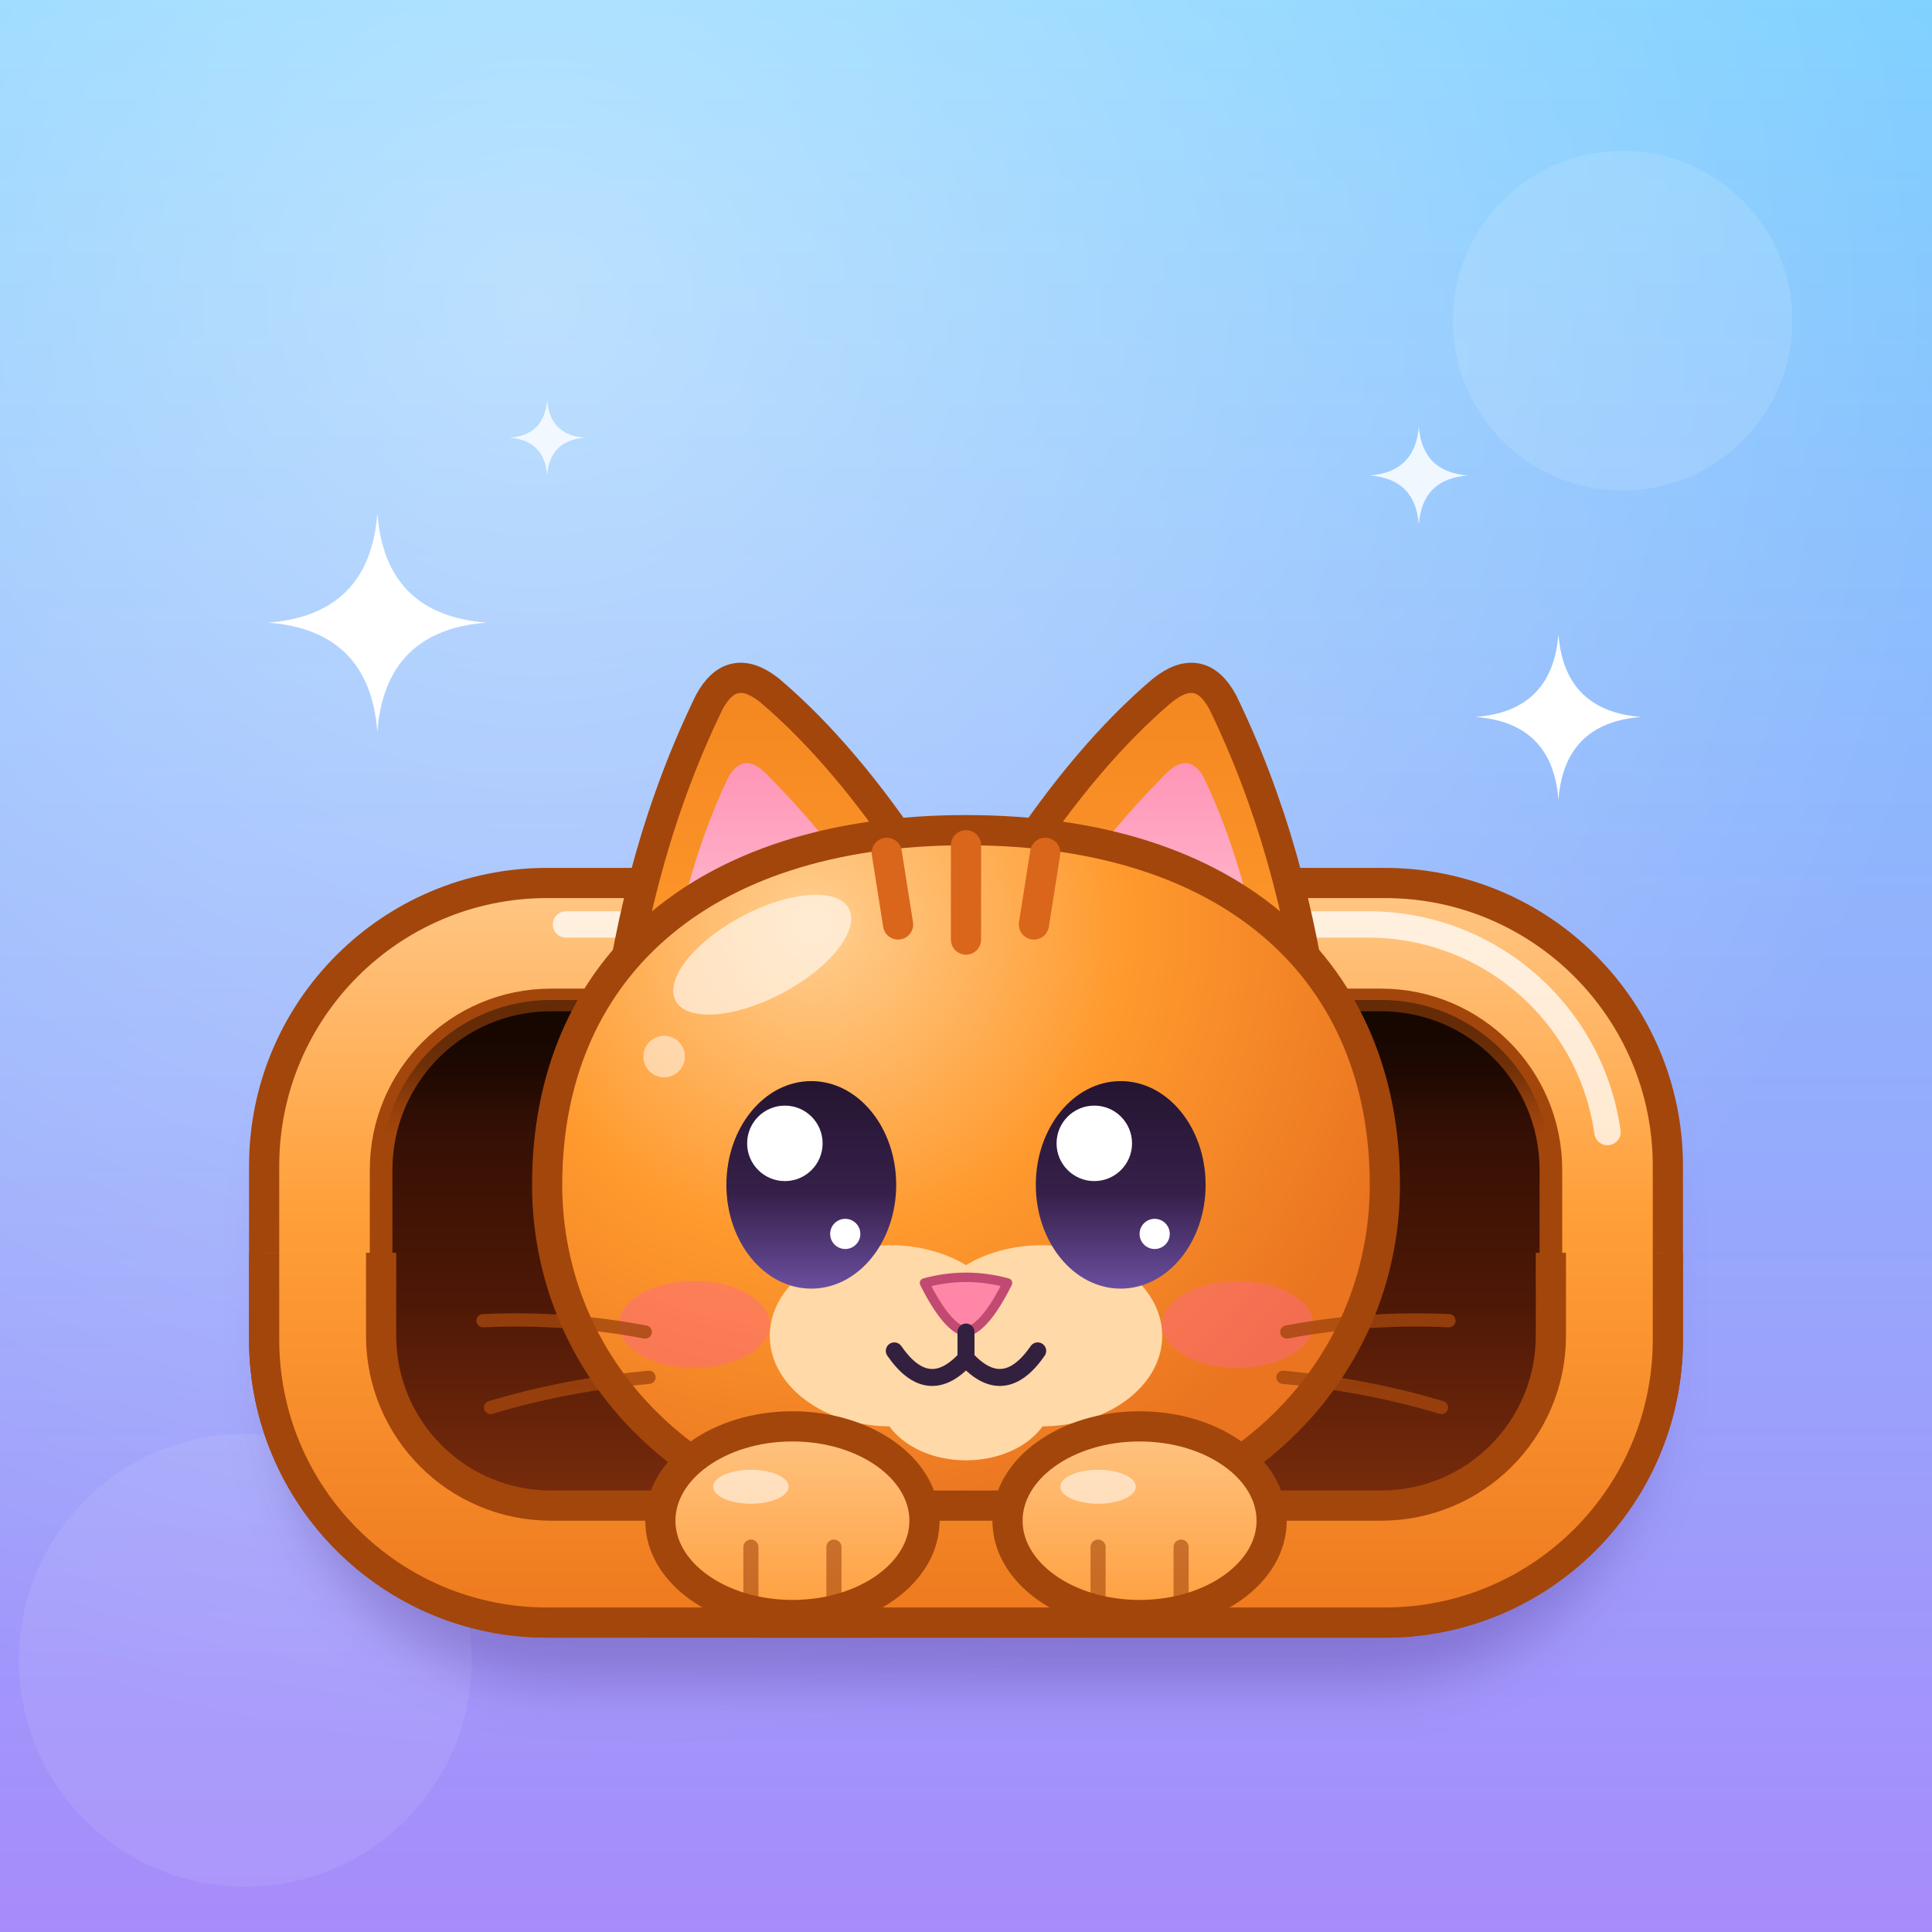
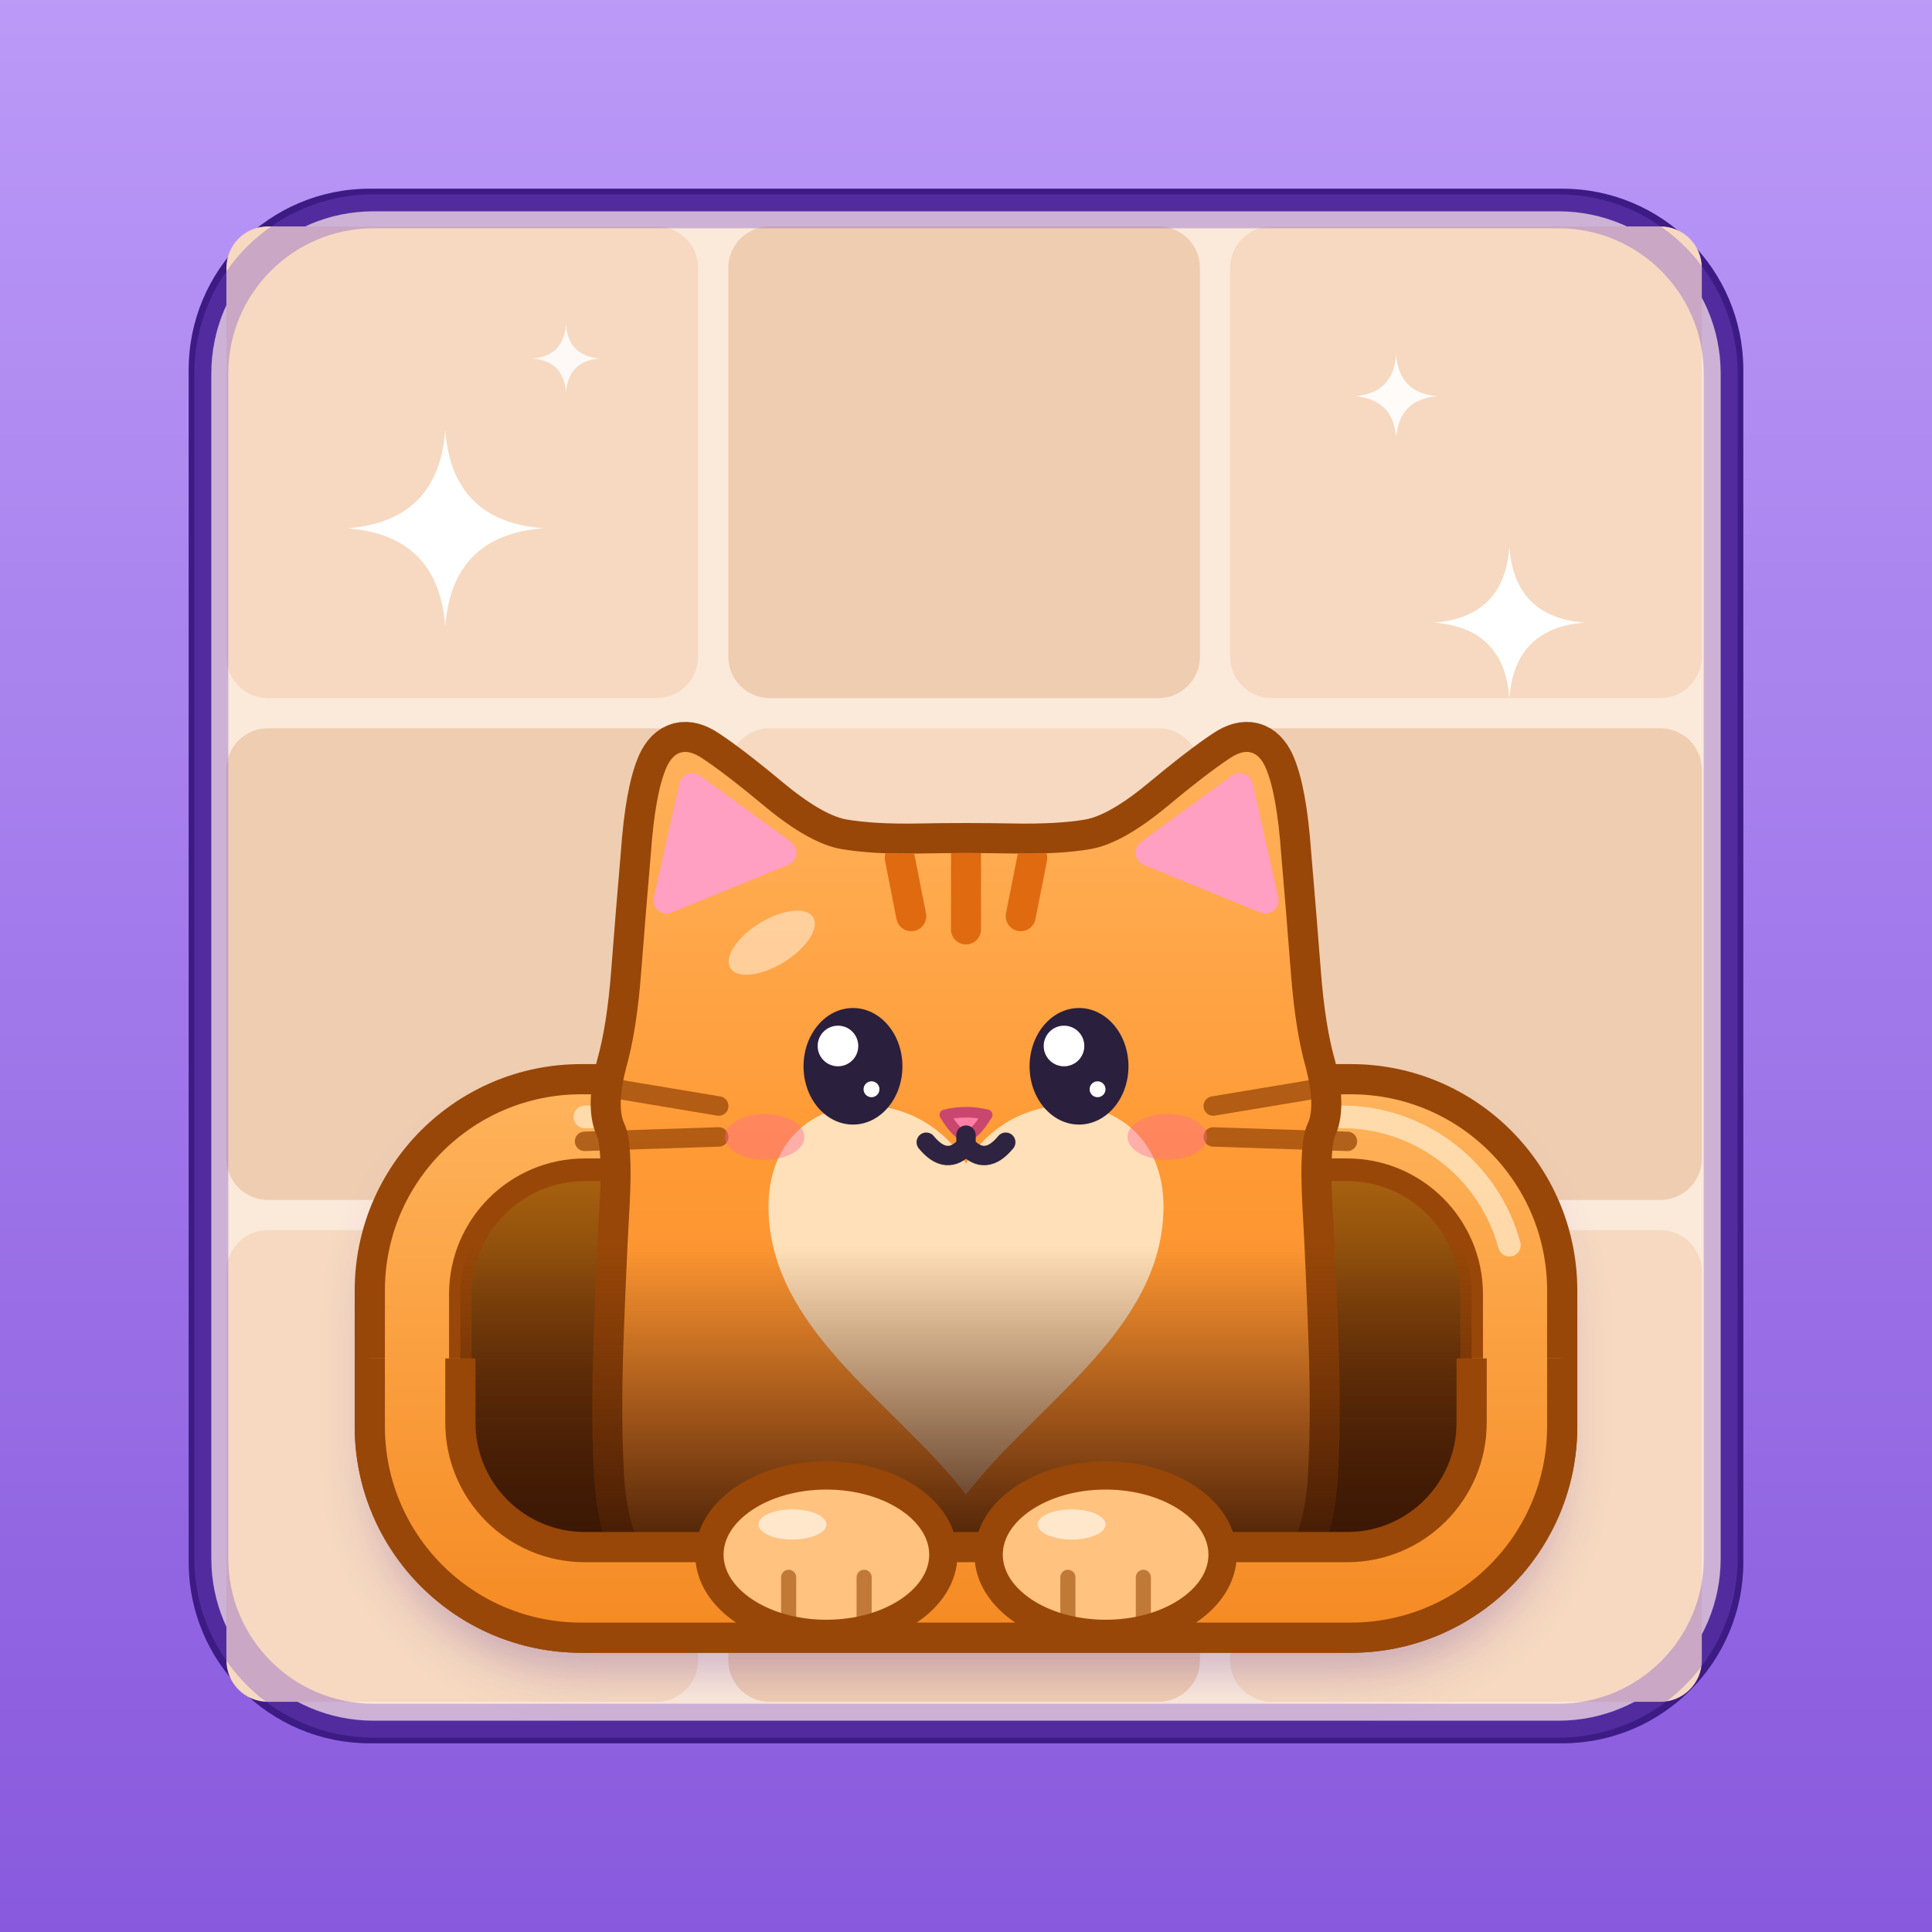
<svg xmlns="http://www.w3.org/2000/svg" viewBox="0 0 1024 1024" width="1024" height="1024">
  <defs>
-     <linearGradient id="bg" x1="0" y1="0" x2="0" y2="1">
-       <stop offset="0" stop-color="#7FD1FF" />
-       <stop offset="0.55" stop-color="#93AEFC" />
-       <stop offset="1" stop-color="#A78BFA" />
+     <linearGradient id="frame" x1="0" y1="0" x2="0" y2="1">
+       <stop offset="0" stop-color="#B591F7" />
+       <stop offset="1" stop-color="#7E4BDA" />
    </linearGradient>
-     <radialGradient id="sky" cx="0.28" cy="0.16" r="0.75">
-       <stop offset="0" stop-color="#FFFFFF" stop-opacity="0.45" />
-       <stop offset="1" stop-color="#FFFFFF" stop-opacity="0" />
-     </radialGradient>
-     <linearGradient id="rim" x1="0" y1="468" x2="0" y2="860" gradientUnits="userSpaceOnUse">
-       <stop offset="0" stop-color="#FFC786" />
-       <stop offset="0.45" stop-color="#FF9F38" />
-       <stop offset="1" stop-color="#EE7A1E" />
+     <linearGradient id="rim" x1="0" y1="572" x2="0" y2="868" gradientUnits="userSpaceOnUse">
+       <stop offset="0" stop-color="#FFB45C" />
+       <stop offset="1" stop-color="#F58A22" />
    </linearGradient>
-     <linearGradient id="pit" x1="0" y1="530" x2="0" y2="798" gradientUnits="userSpaceOnUse">
-       <stop offset="0" stop-color="#220A02" />
-       <stop offset="0.6" stop-color="#4E1806" />
-       <stop offset="1" stop-color="#7A2C0C" />
+     <linearGradient id="pit" x1="0" y1="620" x2="0" y2="820" gradientUnits="userSpaceOnUse">
+       <stop offset="0" stop-color="#A9620F" />
+       <stop offset="0.55" stop-color="#6A3509" />
+       <stop offset="1" stop-color="#3E1B05" />
    </linearGradient>
-     <radialGradient id="fur" cx="430" cy="490" r="330" gradientUnits="userSpaceOnUse">
-       <stop offset="0" stop-color="#FFCF91" />
-       <stop offset="0.5" stop-color="#FF9A2E" />
-       <stop offset="1" stop-color="#EA7420" />
-     </radialGradient>
-     <linearGradient id="ear" x1="0" y1="350" x2="0" y2="540" gradientUnits="userSpaceOnUse">
-       <stop offset="0" stop-color="#F3861F" />
-       <stop offset="1" stop-color="#FF9A2E" />
+     <linearGradient id="fur" x1="0" y1="-0.5" x2="0" y2="0.47" gradientUnits="userSpaceOnUse">
+       <stop offset="0" stop-color="#FFB25C" />
+       <stop offset="0.5" stop-color="#FF9933" />
+       <stop offset="1" stop-color="#F68A2A" />
    </linearGradient>
-     <linearGradient id="inner" x1="0" y1="390" x2="0" y2="520" gradientUnits="userSpaceOnUse">
-       <stop offset="0" stop-color="#FF8FB2" />
-       <stop offset="1" stop-color="#FFC4D6" />
+     <linearGradient id="sink" x1="0" y1="660" x2="0" y2="820" gradientUnits="userSpaceOnUse">
+       <stop offset="0" stop-color="#4F2006" stop-opacity="0" />
+       <stop offset="1" stop-color="#3A1604" stop-opacity="0.9" />
    </linearGradient>
-     <linearGradient id="eye" x1="0" y1="570" x2="0" y2="684" gradientUnits="userSpaceOnUse">
-       <stop offset="0" stop-color="#24142F" />
-       <stop offset="0.55" stop-color="#36204A" />
-       <stop offset="1" stop-color="#6B4FA0" />
-     </linearGradient>
-     <linearGradient id="paw" x1="0" y1="762" x2="0" y2="856" gradientUnits="userSpaceOnUse">
-       <stop offset="0" stop-color="#FFC27F" />
-       <stop offset="1" stop-color="#FF9F3E" />
-     </linearGradient>
-     <radialGradient id="shade" cx="512" cy="560" r="260" gradientUnits="userSpaceOnUse">
-       <stop offset="0" stop-color="#000000" stop-opacity="0.55" />
-       <stop offset="1" stop-color="#000000" stop-opacity="0" />
-     </radialGradient>
-     <filter id="soft" x="-20%" y="-20%" width="140%" height="140%">
-       <feGaussianBlur stdDeviation="14" />
-     </filter>
    <clipPath id="front">
-       <rect x="0" y="664" width="1024" height="360" />
+       <rect x="0" y="720" width="1024" height="304" />
    </clipPath>
    <clipPath id="pitClip">
-       <path d="M292,530 H732 A90,90 0 0 1 822,620 V708 A90,90 0 0 1 732,798 H292 A90,90 0 0 1 202,708 V620 A90,90 0 0 1 292,530 Z" />
+       <path d="M310,620 H714 A66,66 0 0 1 780,686 V754 A66,66 0 0 1 714,820 H310 A66,66 0 0 1 244,754 V686 A66,66 0 0 1 310,620 Z" />
    </clipPath>
+     <clipPath id="loafClip">
+       <path d="M-0.053,-0.371 Q0,-0.372 0.053,-0.371 Q0.106,-0.37 0.141,-0.376 Q0.176,-0.382 0.225,-0.422 Q0.273,-0.462 0.299,-0.479 Q0.326,-0.497 0.339,-0.469 Q0.352,-0.44 0.357,-0.37 Q0.363,-0.3 0.368,-0.235 Q0.373,-0.17 0.385,-0.128 Q0.396,-0.085 0.387,-0.065 Q0.377,-0.045 0.381,0.028 Q0.385,0.1 0.388,0.185 Q0.391,0.27 0.387,0.338 Q0.382,0.405 0.354,0.435 Q0.326,0.465 0.251,0.468 Q0.176,0.47 0.088,0.47 Q0,0.47 -0.088,0.47 Q-0.176,0.47 -0.251,0.468 Q-0.326,0.465 -0.354,0.435 Q-0.382,0.405 -0.387,0.338 Q-0.391,0.27 -0.388,0.185 Q-0.385,0.1 -0.381,0.028 Q-0.377,-0.045 -0.387,-0.065 Q-0.396,-0.085 -0.385,-0.128 Q-0.373,-0.17 -0.368,-0.235 Q-0.363,-0.3 -0.357,-0.37 Q-0.352,-0.44 -0.339,-0.469 Q-0.326,-0.497 -0.299,-0.479 Q-0.273,-0.462 -0.225,-0.422 Q-0.176,-0.382 -0.141,-0.376 Q-0.106,-0.37 -0.053,-0.371 Z" />
+     </clipPath>
+     <filter id="soft" x="-20%" y="-20%" width="140%" height="140%">
+       <feGaussianBlur stdDeviation="12" />
+     </filter>
    <path id="spark" d="M0,-1 Q0.07,-0.07 1,0 Q0.07,0.07 0,1 Q-0.07,0.07 -1,0 Q-0.07,-0.07 0,-1 Z" />
  </defs>
-   <rect width="1024" height="1024" fill="url(#bg)" />
-   <rect width="1024" height="1024" fill="url(#sky)" />
-   <circle cx="860" cy="170" r="90" fill="#FFFFFF" opacity="0.12" />
-   <circle cx="130" cy="880" r="120" fill="#FFFFFF" opacity="0.08" />
-   <rect x="150" y="500" width="724" height="392" rx="150" fill="#4A2A80" opacity="0.32" filter="url(#soft)" />
-   <path d="M290,468 H734 A150,150 0 0 1 884,618 V710 A150,150 0 0 1 734,860 H290 A150,150 0 0 1 140,710 V618 A150,150 0 0 1 290,468 Z" fill="url(#rim)" stroke="#A3460C" stroke-width="16" />
-   <path d="M300,490 H724 A128,128 0 0 1 852,600" fill="none" stroke="#FFFFFF" stroke-opacity="0.75" stroke-width="14" stroke-linecap="round" />
-   <path d="M292,530 H732 A90,90 0 0 1 822,620 V708 A90,90 0 0 1 732,798 H292 A90,90 0 0 1 202,708 V620 A90,90 0 0 1 292,530 Z" fill="url(#pit)" stroke="#A3460C" stroke-width="12" />
+   <rect width="1024" height="1024" fill="url(#frame)" />
+   <rect width="1024" height="1024" fill="#FFFFFF" opacity="0.08" />
+   <path d="M196,100 H828 A96,96 0 0 1 924,196 V828 A96,96 0 0 1 828,924 H196 A96,96 0 0 1 100,828 V196 A96,96 0 0 1 196,100 Z" fill="#3D1B85" />
+   <path d="M198,112 H826 A86,86 0 0 1 912,198 V826 A86,86 0 0 1 826,912 H198 A86,86 0 0 1 112,826 V198 A86,86 0 0 1 198,112 Z" fill="#FBE9DA" />
+   <path d="M142,120 H348 A22,22 0 0 1 370,142 V348 A22,22 0 0 1 348,370 H142 A22,22 0 0 1 120,348 V142 A22,22 0 0 1 142,120 Z" fill="#F6D9C0" />
+   <path d="M408,120 H614 A22,22 0 0 1 636,142 V348 A22,22 0 0 1 614,370 H408 A22,22 0 0 1 386,348 V142 A22,22 0 0 1 408,120 Z" fill="#EFCDB1" />
+   <path d="M674,120 H880 A22,22 0 0 1 902,142 V348 A22,22 0 0 1 880,370 H674 A22,22 0 0 1 652,348 V142 A22,22 0 0 1 674,120 Z" fill="#F6D9C0" />
+   <path d="M142,386 H348 A22,22 0 0 1 370,408 V614 A22,22 0 0 1 348,636 H142 A22,22 0 0 1 120,614 V408 A22,22 0 0 1 142,386 Z" fill="#EFCDB1" />
+   <path d="M408,386 H614 A22,22 0 0 1 636,408 V614 A22,22 0 0 1 614,636 H408 A22,22 0 0 1 386,614 V408 A22,22 0 0 1 408,386 Z" fill="#F6D9C0" />
+   <path d="M674,386 H880 A22,22 0 0 1 902,408 V614 A22,22 0 0 1 880,636 H674 A22,22 0 0 1 652,614 V408 A22,22 0 0 1 674,386 Z" fill="#EFCDB1" />
+   <path d="M142,652 H348 A22,22 0 0 1 370,674 V880 A22,22 0 0 1 348,902 H142 A22,22 0 0 1 120,880 V674 A22,22 0 0 1 142,652 Z" fill="#F6D9C0" />
+   <path d="M408,652 H614 A22,22 0 0 1 636,674 V880 A22,22 0 0 1 614,902 H408 A22,22 0 0 1 386,880 V674 A22,22 0 0 1 408,652 Z" fill="#EFCDB1" />
+   <path d="M674,652 H880 A22,22 0 0 1 902,674 V880 A22,22 0 0 1 880,902 H674 A22,22 0 0 1 652,880 V674 A22,22 0 0 1 674,652 Z" fill="#F6D9C0" />
+   <path d="M198,112 H826 A86,86 0 0 1 912,198 V826 A86,86 0 0 1 826,912 H198 A86,86 0 0 1 112,826 V198 A86,86 0 0 1 198,112 Z" fill="none" stroke="#7A4ACB" stroke-opacity="0.35" stroke-width="18" />
+   <path d="M308,572 H716 A112,112 0 0 1 828,684 V756 A112,112 0 0 1 716,868 H308 A112,112 0 0 1 196,756 V684 A112,112 0 0 1 308,572 Z" fill="#5A2C99" opacity="0.28" filter="url(#soft)" transform="translate(0 18)" />
+   <path d="M308,572 H716 A112,112 0 0 1 828,684 V756 A112,112 0 0 1 716,868 H308 A112,112 0 0 1 196,756 V684 A112,112 0 0 1 308,572 Z" fill="url(#rim)" stroke="#984708" stroke-width="16" />
+   <path d="M310,592 H714 A92,92 0 0 1 800,660" fill="none" stroke="#FFE2BA" stroke-opacity="0.85" stroke-width="12" stroke-linecap="round" />
+   <path d="M310,620 H714 A66,66 0 0 1 780,686 V754 A66,66 0 0 1 714,820 H310 A66,66 0 0 1 244,754 V686 A66,66 0 0 1 310,620 Z" fill="url(#pit)" stroke="#984708" stroke-width="12" />
+   <g transform="translate(512 626) scale(468)">
+     <path d="M-0.053,-0.371 Q0,-0.372 0.053,-0.371 Q0.106,-0.37 0.141,-0.376 Q0.176,-0.382 0.225,-0.422 Q0.273,-0.462 0.299,-0.479 Q0.326,-0.497 0.339,-0.469 Q0.352,-0.44 0.357,-0.37 Q0.363,-0.3 0.368,-0.235 Q0.373,-0.17 0.385,-0.128 Q0.396,-0.085 0.387,-0.065 Q0.377,-0.045 0.381,0.028 Q0.385,0.1 0.388,0.185 Q0.391,0.27 0.387,0.338 Q0.382,0.405 0.354,0.435 Q0.326,0.465 0.251,0.468 Q0.176,0.47 0.088,0.47 Q0,0.47 -0.088,0.47 Q-0.176,0.47 -0.251,0.468 Q-0.326,0.465 -0.354,0.435 Q-0.382,0.405 -0.387,0.338 Q-0.391,0.27 -0.388,0.185 Q-0.385,0.1 -0.381,0.028 Q-0.377,-0.045 -0.387,-0.065 Q-0.396,-0.085 -0.385,-0.128 Q-0.373,-0.17 -0.368,-0.235 Q-0.363,-0.3 -0.357,-0.37 Q-0.352,-0.44 -0.339,-0.469 Q-0.326,-0.497 -0.299,-0.479 Q-0.273,-0.462 -0.225,-0.422 Q-0.176,-0.382 -0.141,-0.376 Q-0.106,-0.37 -0.053,-0.371 Z" fill="url(#fur)" stroke="#984708" stroke-width="0.068" stroke-linejoin="round" paint-order="stroke" />
+     <g clip-path="url(#loafClip)">
+       <path d="M0.207,-0.372 L0.31,-0.447 L0.339,-0.318 Z M-0.207,-0.372 L-0.31,-0.447 L-0.339,-0.318 Z" fill="#FF9FC2" stroke="#FF9FC2" stroke-width="0.03" stroke-linejoin="round" />
+       <path d="M0,-0.372 V-0.285 M-0.075,-0.366 L-0.062,-0.3 M0.075,-0.366 L0.062,-0.3" stroke="#E06A10" stroke-width="0.034" stroke-linecap="round" fill="none" />
+       <path d="M0,-0.02 C-0.063,-0.125 -0.236,-0.105 -0.223,0.045 C-0.212,0.175 -0.077,0.255 0,0.355 C0.077,0.255 0.212,0.175 0.223,0.045 C0.236,-0.105 0.063,-0.125 0,-0.02 Z" fill="#FFE0B8" />
+     </g>
+     <path d="M0.28,-0.085 L0.43,-0.11 M0.28,-0.05 L0.432,-0.045 M-0.28,-0.085 L-0.43,-0.11 M-0.28,-0.05 L-0.432,-0.045" stroke="#984708" stroke-opacity="0.75" stroke-width="0.022" stroke-linecap="round" />
+     <ellipse cx="-0.22" cy="-0.27" rx="0.055" ry="0.026" transform="rotate(-31.5 -0.22 -0.27)" fill="#FFFFFF" opacity="0.45" />
+     <ellipse cx="-0.228" cy="-0.05" rx="0.045" ry="0.026" fill="#FF6991" opacity="0.42" />
+     <ellipse cx="0.228" cy="-0.05" rx="0.045" ry="0.026" fill="#FF6991" opacity="0.42" />
+     <ellipse cx="-0.128" cy="-0.13" rx="0.056" ry="0.066" fill="#2A1F3D" />
+     <ellipse cx="0.128" cy="-0.13" rx="0.056" ry="0.066" fill="#2A1F3D" />
+     <circle cx="-0.145" cy="-0.153" r="0.023" fill="#FFFFFF" />
+     <circle cx="0.111" cy="-0.153" r="0.023" fill="#FFFFFF" />
+     <circle cx="-0.107" cy="-0.104" r="0.009" fill="#FFFFFF" />
+     <circle cx="0.149" cy="-0.104" r="0.009" fill="#FFFFFF" />
+     <path d="M-0.024,-0.075 Q0,-0.081 0.024,-0.075 Q0.01,-0.052 0,-0.051 Q-0.01,-0.052 -0.024,-0.075 Z" fill="#FF7FA6" stroke="#C9476F" stroke-width="0.012" stroke-linejoin="round" />
+     <path d="M0,-0.052 V-0.04 M-0.045,-0.044 Q-0.022,-0.016 0,-0.04 Q0.022,-0.016 0.045,-0.044" fill="none" stroke="#2E2340" stroke-width="0.022" stroke-linecap="round" stroke-linejoin="round" />
+   </g>
  <g clip-path="url(#pitClip)">
-     <rect x="180" y="466" width="664" height="112" fill="#000000" opacity="0.38" filter="url(#soft)" />
-   </g>
-   <g stroke="#A3460C" stroke-width="16" stroke-linejoin="round">
-     <path d="M326,548 Q338,450 376,372 Q388,350 408,366 Q448,400 486,458 Z" fill="url(#ear)" />
-     <path d="M698,548 Q686,450 648,372 Q636,350 616,366 Q576,400 538,458 Z" fill="url(#ear)" />
-   </g>
-   <path d="M354,520 Q364,458 386,412 Q394,398 406,410 Q434,438 458,472 Z" fill="url(#inner)" />
-   <path d="M670,520 Q660,458 638,412 Q630,398 618,410 Q590,438 566,472 Z" fill="url(#inner)" />
-   <path d="M512,440 C655,440 734,516 734,628 C734,726 655,816 512,816 C369,816 290,726 290,628 C290,516 369,440 512,440 Z" fill="url(#fur)" stroke="#A3460C" stroke-width="16" />
-   <g stroke="#D9661A" stroke-width="16" stroke-linecap="round" fill="none">
-     <path d="M512,448 V498" />
-     <path d="M470,452 L476,490" />
-     <path d="M554,452 L548,490" />
-   </g>
-   <ellipse cx="404" cy="506" rx="52" ry="23" transform="rotate(-28 404 506)" fill="#FFFFFF" opacity="0.6" />
-   <circle cx="352" cy="560" r="11" fill="#FFFFFF" opacity="0.5" />
-   <g fill="#FFD9A8">
-     <ellipse cx="472" cy="708" rx="64" ry="48" />
-     <ellipse cx="552" cy="708" rx="64" ry="48" />
-     <ellipse cx="512" cy="740" rx="46" ry="34" />
-   </g>
-   <ellipse cx="368" cy="702" rx="40" ry="23" fill="#FF668C" opacity="0.45" />
-   <ellipse cx="656" cy="702" rx="40" ry="23" fill="#FF668C" opacity="0.45" />
-   <ellipse cx="430" cy="628" rx="45" ry="55" fill="url(#eye)" />
-   <ellipse cx="594" cy="628" rx="45" ry="55" fill="url(#eye)" />
-   <circle cx="416" cy="606" r="20" fill="#FFFFFF" />
-   <circle cx="580" cy="606" r="20" fill="#FFFFFF" />
-   <circle cx="448" cy="654" r="8" fill="#FFFFFF" />
-   <circle cx="612" cy="654" r="8" fill="#FFFFFF" />
-   <path d="M490,680 Q512,674 534,680 Q522,704 512,706 Q502,704 490,680 Z" fill="#FF86A6" stroke="#C24A72" stroke-width="5" stroke-linejoin="round" />
-   <path d="M512,706 V718 M474,716 Q492,742 512,720 Q532,742 550,716" fill="none" stroke="#33203F" stroke-width="9" stroke-linecap="round" stroke-linejoin="round" />
-   <g stroke="#A3460C" stroke-width="7" stroke-linecap="round" fill="none" opacity="0.8">
-     <path d="M342,706 Q300,698 256,700" />
-     <path d="M344,730 Q300,734 260,746" />
-     <path d="M682,706 Q724,698 768,700" />
-     <path d="M680,730 Q724,734 764,746" />
+     <rect x="240" y="640" width="544" height="190" fill="url(#sink)" />
  </g>
  <g clip-path="url(#front)">
-     <path fill-rule="evenodd" fill="url(#rim)" stroke="#A3460C" stroke-width="16" d="M290,468 H734 A150,150 0 0 1 884,618 V710 A150,150 0 0 1 734,860 H290 A150,150 0 0 1 140,710 V618 A150,150 0 0 1 290,468 Z              M292,530 H732 A90,90 0 0 1 822,620 V708 A90,90 0 0 1 732,798 H292 A90,90 0 0 1 202,708 V620 A90,90 0 0 1 292,530 Z" />
-     <path d="M292,530 H732 A90,90 0 0 1 822,620 V708 A90,90 0 0 1 732,798 H292 A90,90 0 0 1 202,708 V620 A90,90 0 0 1 292,530 Z" fill="none" stroke="#A3460C" stroke-width="12" />
+     <path fill-rule="evenodd" fill="url(#rim)" stroke="#984708" stroke-width="16" d="M308,572 H716 A112,112 0 0 1 828,684 V756 A112,112 0 0 1 716,868 H308 A112,112 0 0 1 196,756 V684 A112,112 0 0 1 308,572 Z M310,620 H714 A66,66 0 0 1 780,686 V754 A66,66 0 0 1 714,820 H310 A66,66 0 0 1 244,754 V686 A66,66 0 0 1 310,620 Z" />
+     <path d="M310,620 H714 A66,66 0 0 1 780,686 V754 A66,66 0 0 1 714,820 H310 A66,66 0 0 1 244,754 V686 A66,66 0 0 1 310,620 Z" fill="none" stroke="#984708" stroke-width="12" />
  </g>
-   <g stroke="#A3460C" stroke-width="16">
-     <ellipse cx="420" cy="806" rx="70" ry="50" fill="url(#paw)" />
-     <ellipse cx="604" cy="806" rx="70" ry="50" fill="url(#paw)" />
+   <g stroke="#984708" stroke-width="15" fill="#FFC27F">
+     <ellipse cx="438" cy="824" rx="62" ry="42" />
+     <ellipse cx="586" cy="824" rx="62" ry="42" />
  </g>
-   <g stroke="#A3460C" stroke-width="8" stroke-linecap="round" opacity="0.6">
-     <path d="M398,820 V846 M442,820 V846" />
-     <path d="M582,820 V846 M626,820 V846" />
+   <g stroke="#984708" stroke-width="8" stroke-linecap="round" opacity="0.6">
+     <path d="M418,836 V858 M458,836 V858 M566,836 V858 M606,836 V858" />
  </g>
-   <ellipse cx="398" cy="788" rx="20" ry="9" fill="#FFFFFF" opacity="0.55" />
-   <ellipse cx="582" cy="788" rx="20" ry="9" fill="#FFFFFF" opacity="0.55" />
+   <ellipse cx="420" cy="808" rx="18" ry="8" fill="#FFFFFF" opacity="0.6" />
+   <ellipse cx="568" cy="808" rx="18" ry="8" fill="#FFFFFF" opacity="0.6" />
  <g fill="#FFFFFF">
-     <use href="#spark" transform="translate(200 330) scale(58)" />
-     <use href="#spark" transform="translate(826 380) scale(44)" />
-     <use href="#spark" transform="translate(752 252) scale(26)" opacity="0.85" />
-     <use href="#spark" transform="translate(290 232) scale(20)" opacity="0.8" />
+     <use href="#spark" transform="translate(236 280) scale(52)" />
+     <use href="#spark" transform="translate(800 330) scale(40)" />
+     <use href="#spark" transform="translate(740 210) scale(22)" opacity="0.9" />
+     <use href="#spark" transform="translate(300 190) scale(18)" opacity="0.85" />
  </g>
</svg>
